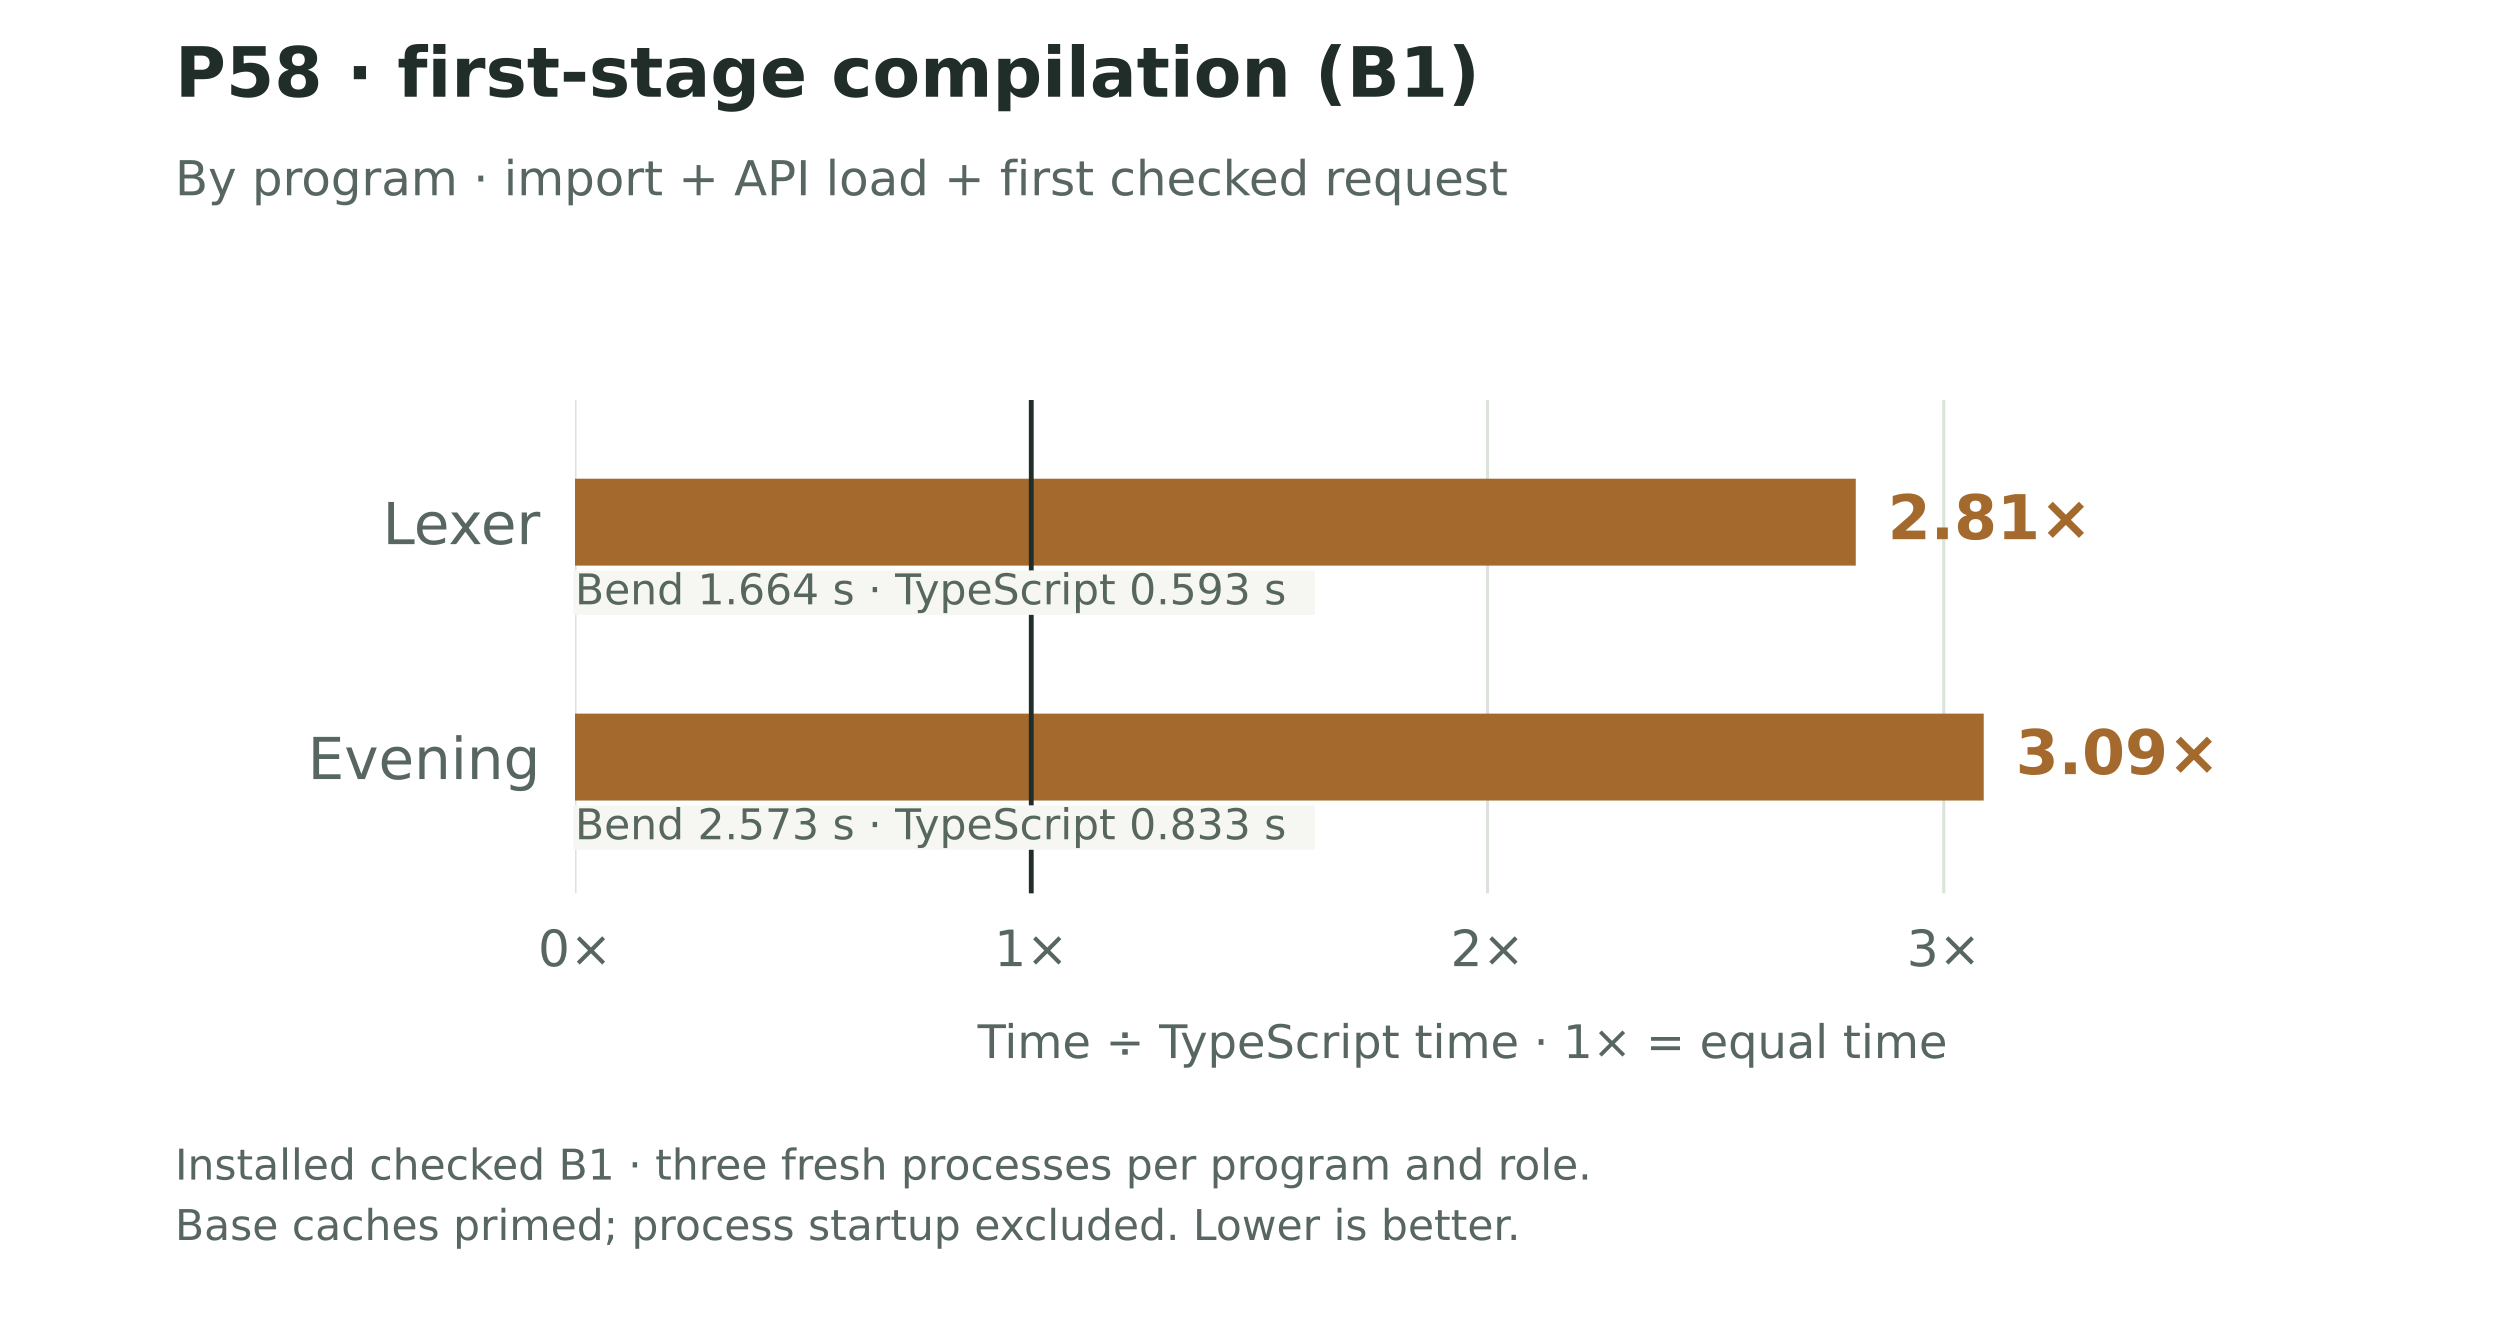
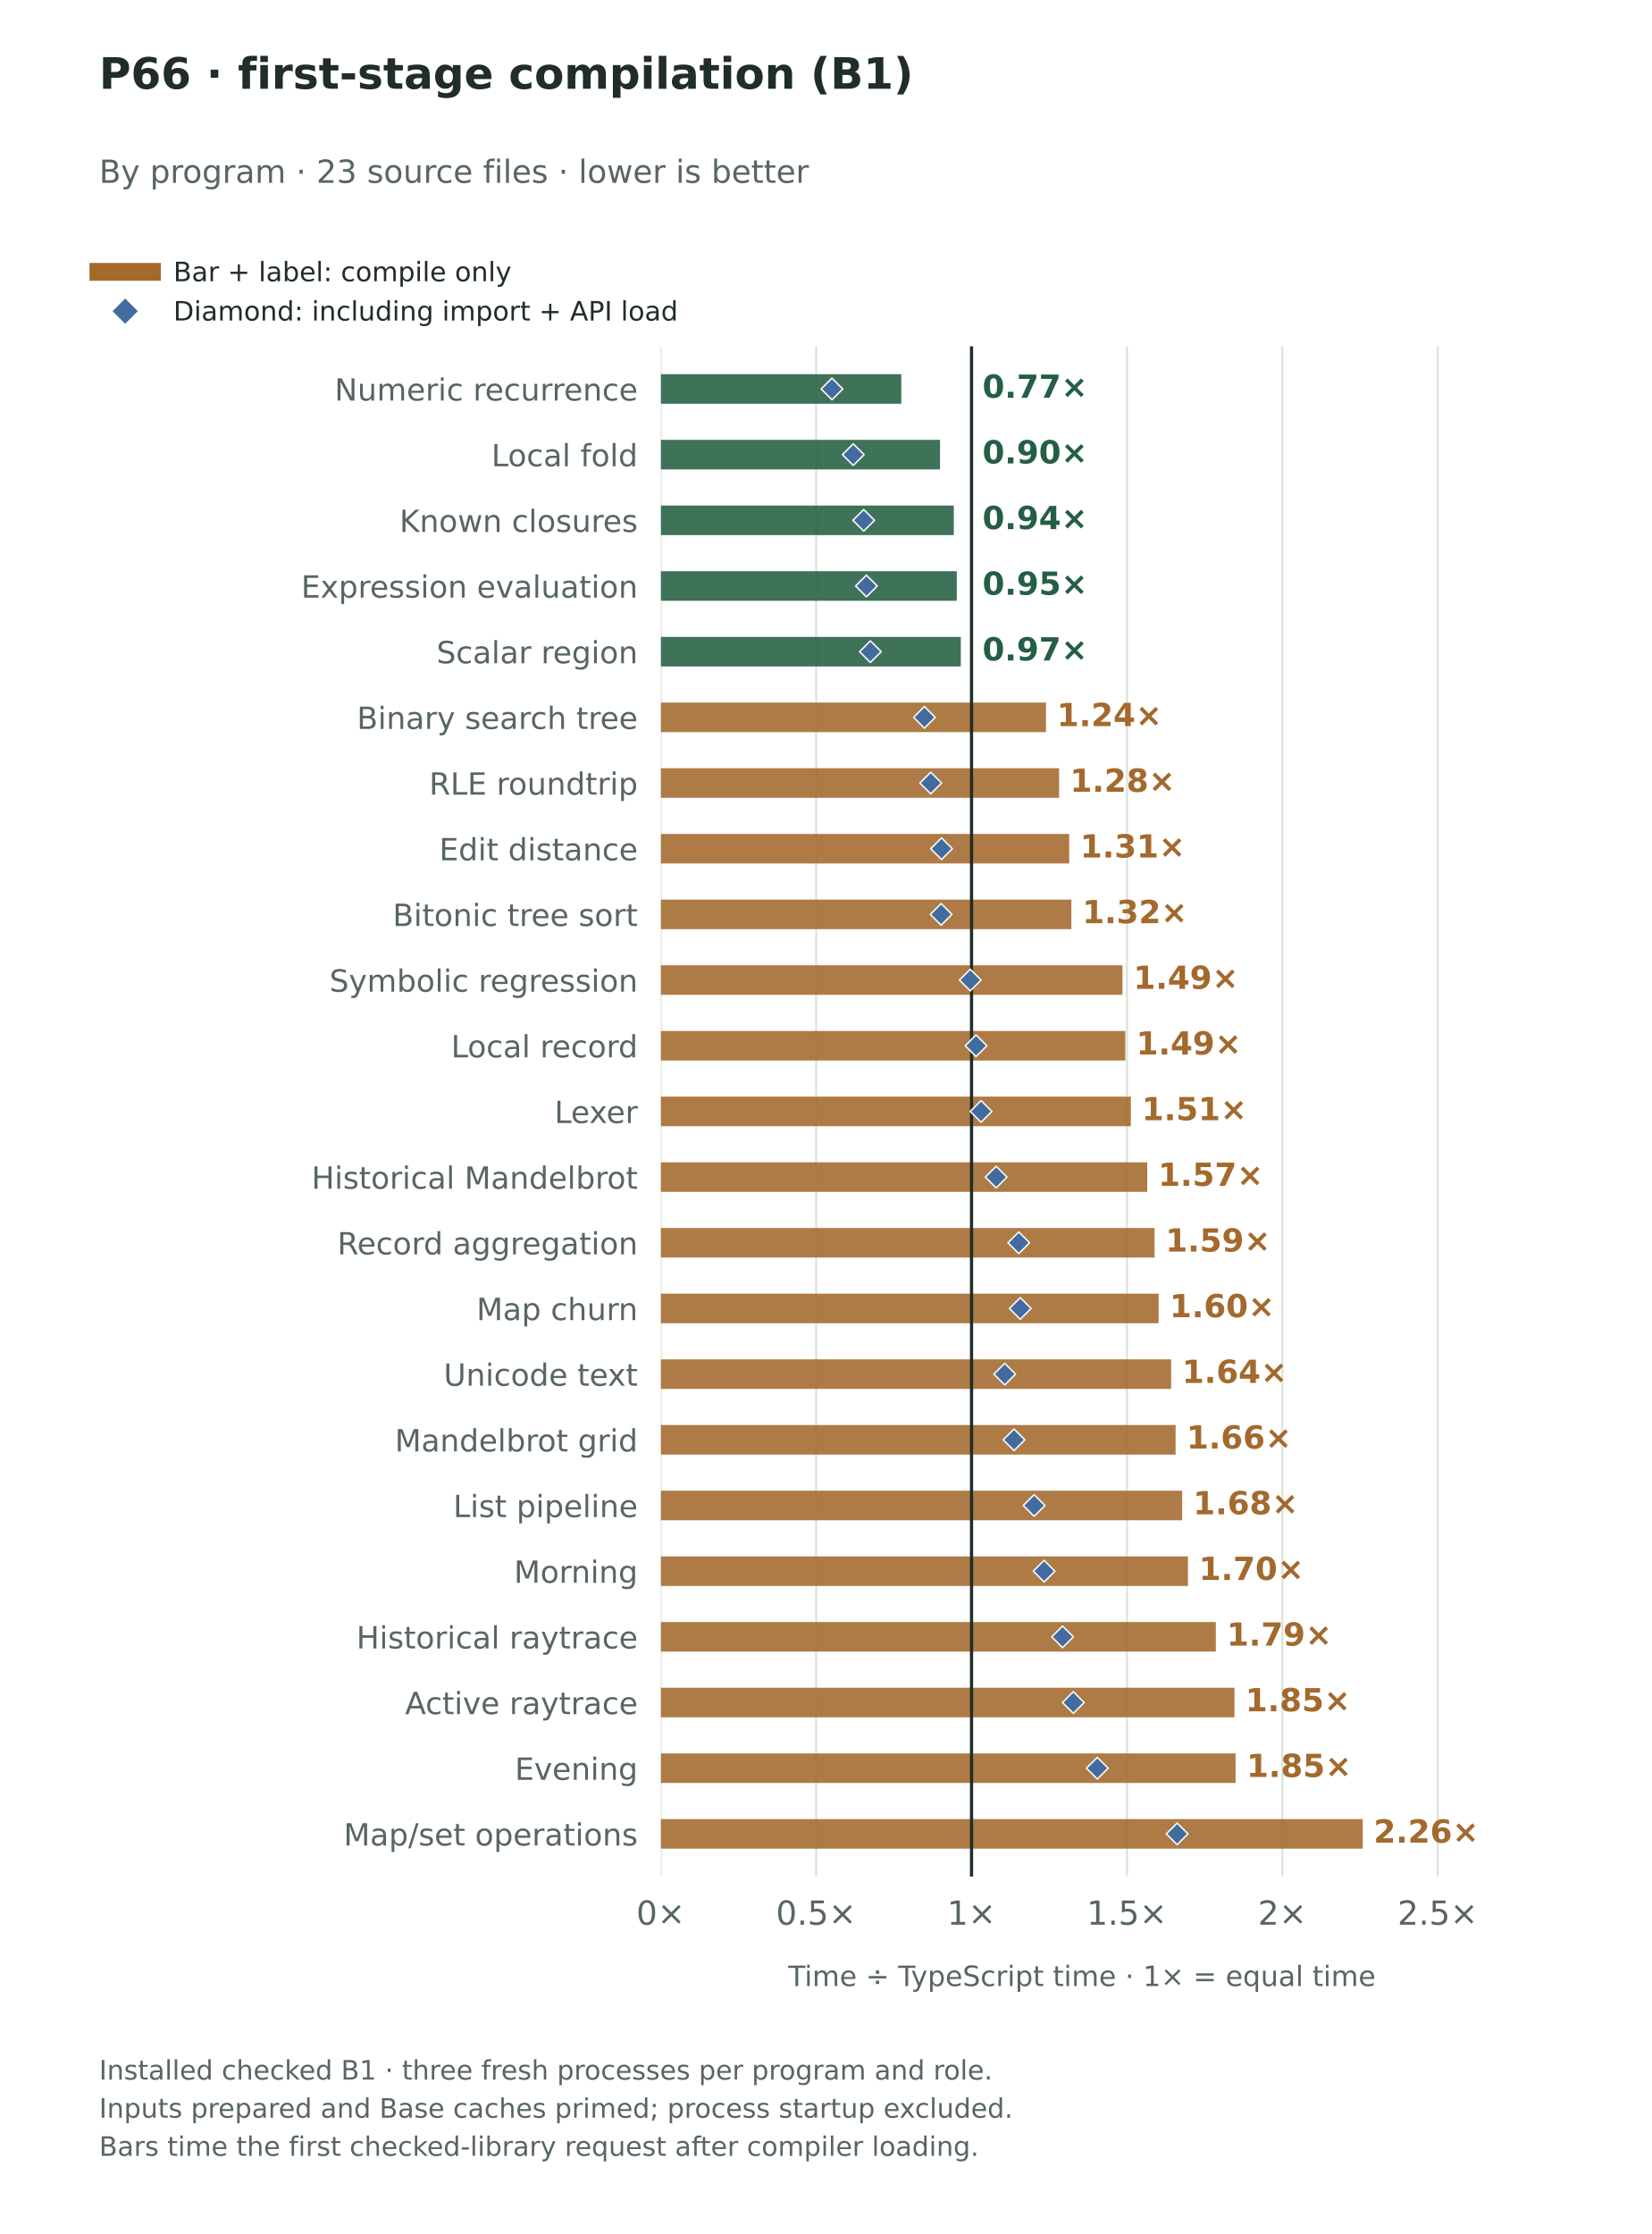
- <svg xmlns="http://www.w3.org/2000/svg" width="648pt" height="345.6pt" viewBox="0 0 648 345.6" version="1.1">
+ <svg xmlns="http://www.w3.org/2000/svg" xmlns:xlink="http://www.w3.org/1999/xlink" width="648pt" height="876.24pt" viewBox="0 0 648 876.24" version="1.1">
  <defs>
    <style type="text/css">*{stroke-linejoin: round; stroke-linecap: butt}</style>
  </defs>
  <g id="figure_1">
    <g id="patch_1">
-       <path d="M 0 345.6  L 648 345.6  L 648 0  L 0 0  L 0 345.6  z " style="fill: none" />
+       <path d="M 0 876.24  L 648 876.24  L 648 0  L 0 0  L 0 876.24  z " style="fill: none" />
    </g>
    <g id="axes_1">
      <g id="patch_2">
-         <path d="M 149.04 231.552  L 609.12 231.552  L 609.12 103.68  L 149.04 103.68  L 149.04 231.552  z " style="fill: none" />
+         <path d="M 259.2 736.042  L 589.68 736.042  L 589.68 135.817  L 259.2 135.817  L 259.2 736.042  z " style="fill: none" />
      </g>
      <g id="matplotlib.axis_1">
        <g id="xtick_1">
          <g id="line2d_1">
-             <path d="M 149.04 231.552  L 149.04 103.68  " clip-path="url(#p8b5e3e7694)" style="fill: none; stroke: #dce3da; stroke-width: 0.8; stroke-linecap: square" />
+             <path d="M 259.2 736.042  L 259.2 135.817  " clip-path="url(#p5356287017)" style="fill: none; stroke: #dce3da; stroke-width: 0.8; stroke-linecap: square" />
          </g>
          <g id="line2d_2" />
          <g id="text_1">
-             <text style="fill: #586660; font: 13px 'DejaVu Sans'; text-anchor: middle" x="149.04" y="250.43" transform="rotate(-0 149.04 250.43)">0×</text>
+             <text style="fill: #586660; font: 13px 'DejaVu Sans'; text-anchor: middle" x="259.2" y="754.92" transform="rotate(-0 259.2 754.9196)">0×</text>
          </g>
        </g>
        <g id="xtick_2">
          <g id="line2d_3">
-             <path d="M 267.302 231.552  L 267.302 103.68  " clip-path="url(#p8b5e3e7694)" style="fill: none; stroke: #dce3da; stroke-width: 0.8; stroke-linecap: square" />
+             <path d="M 320.163 736.042  L 320.163 135.817  " clip-path="url(#p5356287017)" style="fill: none; stroke: #dce3da; stroke-width: 0.8; stroke-linecap: square" />
          </g>
          <g id="line2d_4" />
          <g id="text_2">
-             <text style="fill: #586660; font: 13px 'DejaVu Sans'; text-anchor: middle" x="267.302" y="250.43" transform="rotate(-0 267.3017 250.43)">1×</text>
+             <text style="fill: #586660; font: 13px 'DejaVu Sans'; text-anchor: middle" x="320.163" y="754.92" transform="rotate(-0 320.1628 754.9196)">0.5×</text>
          </g>
        </g>
        <g id="xtick_3">
          <g id="line2d_5">
-             <path d="M 385.563 231.552  L 385.563 103.68  " clip-path="url(#p8b5e3e7694)" style="fill: none; stroke: #dce3da; stroke-width: 0.8; stroke-linecap: square" />
+             <path d="M 381.126 736.042  L 381.126 135.817  " clip-path="url(#p5356287017)" style="fill: none; stroke: #dce3da; stroke-width: 0.8; stroke-linecap: square" />
          </g>
          <g id="line2d_6" />
          <g id="text_3">
-             <text style="fill: #586660; font: 13px 'DejaVu Sans'; text-anchor: middle" x="385.563" y="250.43" transform="rotate(-0 385.5634 250.43)">2×</text>
+             <text style="fill: #586660; font: 13px 'DejaVu Sans'; text-anchor: middle" x="381.126" y="754.92" transform="rotate(-0 381.1256 754.9196)">1×</text>
          </g>
        </g>
        <g id="xtick_4">
          <g id="line2d_7">
-             <path d="M 503.825 231.552  L 503.825 103.68  " clip-path="url(#p8b5e3e7694)" style="fill: none; stroke: #dce3da; stroke-width: 0.8; stroke-linecap: square" />
+             <path d="M 442.088 736.042  L 442.088 135.817  " clip-path="url(#p5356287017)" style="fill: none; stroke: #dce3da; stroke-width: 0.8; stroke-linecap: square" />
          </g>
          <g id="line2d_8" />
          <g id="text_4">
-             <text style="fill: #586660; font: 13px 'DejaVu Sans'; text-anchor: middle" x="503.825" y="250.43" transform="rotate(-0 503.8251 250.43)">3×</text>
-           </g>
-         </g>
-         <g id="text_5">
-           <text style="fill: #586660; font: 12px 'DejaVu Sans'; text-anchor: middle" x="379.08" y="274.252" transform="rotate(-0 379.08 274.2517)">Time ÷ TypeScript time · 1× = equal time</text>
+             <text style="fill: #586660; font: 13px 'DejaVu Sans'; text-anchor: middle" x="442.088" y="754.92" transform="rotate(-0 442.0885 754.9196)">1.5×</text>
+           </g>
+         </g>
+         <g id="xtick_5">
+           <g id="line2d_9">
+             <path d="M 503.051 736.042  L 503.051 135.817  " clip-path="url(#p5356287017)" style="fill: none; stroke: #dce3da; stroke-width: 0.8; stroke-linecap: square" />
+           </g>
+           <g id="line2d_10" />
+           <g id="text_5">
+             <text style="fill: #586660; font: 13px 'DejaVu Sans'; text-anchor: middle" x="503.051" y="754.92" transform="rotate(-0 503.0513 754.9196)">2×</text>
+           </g>
+         </g>
+         <g id="xtick_6">
+           <g id="line2d_11">
+             <path d="M 564.014 736.042  L 564.014 135.817  " clip-path="url(#p5356287017)" style="fill: none; stroke: #dce3da; stroke-width: 0.8; stroke-linecap: square" />
+           </g>
+           <g id="line2d_12" />
+           <g id="text_6">
+             <text style="fill: #586660; font: 13px 'DejaVu Sans'; text-anchor: middle" x="564.014" y="754.92" transform="rotate(-0 564.0141 754.9196)">2.5×</text>
+           </g>
+         </g>
+         <g id="text_7">
+           <text style="fill: #586660; font: 11px 'DejaVu Sans'; text-anchor: middle" x="424.44" y="778.981" transform="rotate(-0 424.44 778.9814)">Time ÷ TypeScript time · 1× = equal time</text>
        </g>
      </g>
      <g id="matplotlib.axis_2">
        <g id="ytick_1">
-           <g id="line2d_9" />
-           <g id="text_6">
-             <text style="fill: #586660; font: 15px 'DejaVu Sans'; text-anchor: end" x="140.04" y="141.042" transform="rotate(-0 140.04 141.0424)">Lexer</text>
+           <g id="line2d_13" />
+           <g id="text_8">
+             <text style="fill: #586660; font: 12px 'DejaVu Sans'; text-anchor: end" x="250.2" y="157.121" transform="rotate(-0 250.2 157.1207)">Numeric recurrence</text>
          </g>
        </g>
        <g id="ytick_2">
-           <g id="line2d_10" />
-           <g id="text_7">
-             <text style="fill: #586660; font: 15px 'DejaVu Sans'; text-anchor: end" x="140.04" y="201.934" transform="rotate(-0 140.04 201.9338)">Evening</text>
+           <g id="line2d_14" />
+           <g id="text_9">
+             <text style="fill: #586660; font: 12px 'DejaVu Sans'; text-anchor: end" x="250.2" y="182.881" transform="rotate(-0 250.2 182.8814)">Local fold</text>
+           </g>
+         </g>
+         <g id="ytick_3">
+           <g id="line2d_15" />
+           <g id="text_10">
+             <text style="fill: #586660; font: 12px 'DejaVu Sans'; text-anchor: end" x="250.2" y="208.642" transform="rotate(-0 250.2 208.6421)">Known closures</text>
+           </g>
+         </g>
+         <g id="ytick_4">
+           <g id="line2d_16" />
+           <g id="text_11">
+             <text style="fill: #586660; font: 12px 'DejaVu Sans'; text-anchor: end" x="250.2" y="234.403" transform="rotate(-0 250.2 234.4028)">Expression evaluation</text>
+           </g>
+         </g>
+         <g id="ytick_5">
+           <g id="line2d_17" />
+           <g id="text_12">
+             <text style="fill: #586660; font: 12px 'DejaVu Sans'; text-anchor: end" x="250.2" y="260.164" transform="rotate(-0 250.2 260.1635)">Scalar region</text>
+           </g>
+         </g>
+         <g id="ytick_6">
+           <g id="line2d_18" />
+           <g id="text_13">
+             <text style="fill: #586660; font: 12px 'DejaVu Sans'; text-anchor: end" x="250.2" y="285.924" transform="rotate(-0 250.2 285.9242)">Binary search tree</text>
+           </g>
+         </g>
+         <g id="ytick_7">
+           <g id="line2d_19" />
+           <g id="text_14">
+             <text style="fill: #586660; font: 12px 'DejaVu Sans'; text-anchor: end" x="250.2" y="311.685" transform="rotate(-0 250.2 311.6849)">RLE roundtrip</text>
+           </g>
+         </g>
+         <g id="ytick_8">
+           <g id="line2d_20" />
+           <g id="text_15">
+             <text style="fill: #586660; font: 12px 'DejaVu Sans'; text-anchor: end" x="250.2" y="337.446" transform="rotate(-0 250.2 337.4456)">Edit distance</text>
+           </g>
+         </g>
+         <g id="ytick_9">
+           <g id="line2d_21" />
+           <g id="text_16">
+             <text style="fill: #586660; font: 12px 'DejaVu Sans'; text-anchor: end" x="250.2" y="363.206" transform="rotate(-0 250.2 363.2064)">Bitonic tree sort</text>
+           </g>
+         </g>
+         <g id="ytick_10">
+           <g id="line2d_22" />
+           <g id="text_17">
+             <text style="fill: #586660; font: 12px 'DejaVu Sans'; text-anchor: end" x="250.2" y="388.967" transform="rotate(-0 250.2 388.9671)">Symbolic regression</text>
+           </g>
+         </g>
+         <g id="ytick_11">
+           <g id="line2d_23" />
+           <g id="text_18">
+             <text style="fill: #586660; font: 12px 'DejaVu Sans'; text-anchor: end" x="250.2" y="414.728" transform="rotate(-0 250.2 414.7278)">Local record</text>
+           </g>
+         </g>
+         <g id="ytick_12">
+           <g id="line2d_24" />
+           <g id="text_19">
+             <text style="fill: #586660; font: 12px 'DejaVu Sans'; text-anchor: end" x="250.2" y="440.488" transform="rotate(-0 250.2 440.4885)">Lexer</text>
+           </g>
+         </g>
+         <g id="ytick_13">
+           <g id="line2d_25" />
+           <g id="text_20">
+             <text style="fill: #586660; font: 12px 'DejaVu Sans'; text-anchor: end" x="250.2" y="466.249" transform="rotate(-0 250.2 466.2492)">Historical Mandelbrot</text>
+           </g>
+         </g>
+         <g id="ytick_14">
+           <g id="line2d_26" />
+           <g id="text_21">
+             <text style="fill: #586660; font: 12px 'DejaVu Sans'; text-anchor: end" x="250.2" y="492.01" transform="rotate(-0 250.2 492.0099)">Record aggregation</text>
+           </g>
+         </g>
+         <g id="ytick_15">
+           <g id="line2d_27" />
+           <g id="text_22">
+             <text style="fill: #586660; font: 12px 'DejaVu Sans'; text-anchor: end" x="250.2" y="517.771" transform="rotate(-0 250.2 517.7706)">Map churn</text>
+           </g>
+         </g>
+         <g id="ytick_16">
+           <g id="line2d_28" />
+           <g id="text_23">
+             <text style="fill: #586660; font: 12px 'DejaVu Sans'; text-anchor: end" x="250.2" y="543.531" transform="rotate(-0 250.2 543.5313)">Unicode text</text>
+           </g>
+         </g>
+         <g id="ytick_17">
+           <g id="line2d_29" />
+           <g id="text_24">
+             <text style="fill: #586660; font: 12px 'DejaVu Sans'; text-anchor: end" x="250.2" y="569.292" transform="rotate(-0 250.2 569.292)">Mandelbrot grid</text>
+           </g>
+         </g>
+         <g id="ytick_18">
+           <g id="line2d_30" />
+           <g id="text_25">
+             <text style="fill: #586660; font: 12px 'DejaVu Sans'; text-anchor: end" x="250.2" y="595.053" transform="rotate(-0 250.2 595.0527)">List pipeline</text>
+           </g>
+         </g>
+         <g id="ytick_19">
+           <g id="line2d_31" />
+           <g id="text_26">
+             <text style="fill: #586660; font: 12px 'DejaVu Sans'; text-anchor: end" x="250.2" y="620.813" transform="rotate(-0 250.2 620.8134)">Morning</text>
+           </g>
+         </g>
+         <g id="ytick_20">
+           <g id="line2d_32" />
+           <g id="text_27">
+             <text style="fill: #586660; font: 12px 'DejaVu Sans'; text-anchor: end" x="250.2" y="646.574" transform="rotate(-0 250.2 646.5741)">Historical raytrace</text>
+           </g>
+         </g>
+         <g id="ytick_21">
+           <g id="line2d_33" />
+           <g id="text_28">
+             <text style="fill: #586660; font: 12px 'DejaVu Sans'; text-anchor: end" x="250.2" y="672.335" transform="rotate(-0 250.2 672.3348)">Active raytrace</text>
+           </g>
+         </g>
+         <g id="ytick_22">
+           <g id="line2d_34" />
+           <g id="text_29">
+             <text style="fill: #586660; font: 12px 'DejaVu Sans'; text-anchor: end" x="250.2" y="698.096" transform="rotate(-0 250.2 698.0955)">Evening</text>
+           </g>
+         </g>
+         <g id="ytick_23">
+           <g id="line2d_35" />
+           <g id="text_30">
+             <text style="fill: #586660; font: 12px 'DejaVu Sans'; text-anchor: end" x="250.2" y="723.856" transform="rotate(-0 250.2 723.8562)">Map/set operations</text>
          </g>
        </g>
      </g>
      <g id="patch_3">
-         <path d="M 149.04 124.079  L 481.015 124.079  L 481.015 146.608  L 149.04 146.608  z " clip-path="url(#p8b5e3e7694)" style="fill: #a3692d" />
+         <path d="M 259.2 146.765  L 353.569 146.765  L 353.569 158.358  L 259.2 158.358  z " clip-path="url(#p5356287017)" style="fill: #245f43; opacity: 0.88" />
      </g>
      <g id="patch_4">
-         <path d="M 149.04 184.97  L 514.183 184.97  L 514.183 207.5  L 149.04 207.5  z " clip-path="url(#p8b5e3e7694)" style="fill: #a3692d" />
-       </g>
-       <g id="line2d_11">
-         <path d="M 267.302 231.552  L 267.302 103.68  " clip-path="url(#p8b5e3e7694)" style="fill: none; stroke: #202d29; stroke-width: 1.25; stroke-linecap: square" />
-       </g>
-       <g id="text_8">
-         <text style="fill: #a3692d; font: 700 16px 'DejaVu Sans'; text-anchor: start" x="489.294" y="139.759" transform="rotate(-0 489.2936 139.7585)">2.81×</text>
-       </g>
-       <g id="text_9">
-         <g id="patch_5">
-           <path d="M 148.6 159.374  L 340.823 159.374  L 340.823 147.848  L 148.6 147.848  z " style="fill: #f6f7f2" />
-         </g>
-         <text style="fill: #586660; font: 11px 'DejaVu Sans'; text-anchor: start" x="149.04" y="156.646" transform="rotate(-0 149.04 156.6463)">Bend 1.664 s  ·  TypeScript 0.593 s</text>
-       </g>
-       <g id="text_10">
-         <text style="fill: #a3692d; font: 700 16px 'DejaVu Sans'; text-anchor: start" x="522.461" y="200.65" transform="rotate(-0 522.4612 200.65)">3.09×</text>
-       </g>
-       <g id="text_11">
-         <g id="patch_6">
-           <path d="M 148.6 220.265  L 340.823 220.265  L 340.823 208.739  L 148.6 208.739  z " style="fill: #f6f7f2" />
-         </g>
-         <text style="fill: #586660; font: 11px 'DejaVu Sans'; text-anchor: start" x="149.04" y="217.538" transform="rotate(-0 149.04 217.5377)">Bend 2.573 s  ·  TypeScript 0.833 s</text>
-       </g>
-     </g>
-     <g id="text_12">
-       <text style="fill: #202d29; font: 700 18px 'DejaVu Sans'; text-anchor: start" x="45.36" y="25.082" transform="rotate(-0 45.36 25.08199)">P58 · first-stage compilation (B1)</text>
-     </g>
-     <g id="text_13">
-       <text style="fill: #586660; font: 12.5px 'DejaVu Sans'; text-anchor: start" x="45.36" y="50.624" transform="rotate(-0 45.36 50.62445)">By program · import + API load + first checked request</text>
-     </g>
-     <g id="text_14">
-       <text style="fill: #586660; font: 11px 'DejaVu Sans'" transform="translate(45.36 305.7471)">Installed checked B1 · three fresh processes per program and role.</text>
-       <text style="fill: #586660; font: 11px 'DejaVu Sans'" transform="translate(45.36 321.408)">Base caches primed; process startup excluded. Lower is better.</text>
+         <path d="M 259.2 172.526  L 368.77 172.526  L 368.77 184.119  L 259.2 184.119  z " clip-path="url(#p5356287017)" style="fill: #245f43; opacity: 0.88" />
+       </g>
+       <g id="patch_5">
+         <path d="M 259.2 198.287  L 374.172 198.287  L 374.172 209.879  L 259.2 209.879  z " clip-path="url(#p5356287017)" style="fill: #245f43; opacity: 0.88" />
+       </g>
+       <g id="patch_6">
+         <path d="M 259.2 224.048  L 375.335 224.048  L 375.335 235.64  L 259.2 235.64  z " clip-path="url(#p5356287017)" style="fill: #245f43; opacity: 0.88" />
+       </g>
+       <g id="patch_7">
+         <path d="M 259.2 249.808  L 376.917 249.808  L 376.917 261.401  L 259.2 261.401  z " clip-path="url(#p5356287017)" style="fill: #245f43; opacity: 0.88" />
+       </g>
+       <g id="patch_8">
+         <path d="M 259.2 275.569  L 410.331 275.569  L 410.331 287.161  L 259.2 287.161  z " clip-path="url(#p5356287017)" style="fill: #a3692d; opacity: 0.88" />
+       </g>
+       <g id="patch_9">
+         <path d="M 259.2 301.33  L 415.48 301.33  L 415.48 312.922  L 259.2 312.922  z " clip-path="url(#p5356287017)" style="fill: #a3692d; opacity: 0.88" />
+       </g>
+       <g id="patch_10">
+         <path d="M 259.2 327.09  L 419.446 327.09  L 419.446 338.683  L 259.2 338.683  z " clip-path="url(#p5356287017)" style="fill: #a3692d; opacity: 0.88" />
+       </g>
+       <g id="patch_11">
+         <path d="M 259.2 352.851  L 420.296 352.851  L 420.296 364.443  L 259.2 364.443  z " clip-path="url(#p5356287017)" style="fill: #a3692d; opacity: 0.88" />
+       </g>
+       <g id="patch_12">
+         <path d="M 259.2 378.612  L 440.342 378.612  L 440.342 390.204  L 259.2 390.204  z " clip-path="url(#p5356287017)" style="fill: #a3692d; opacity: 0.88" />
+       </g>
+       <g id="patch_13">
+         <path d="M 259.2 404.373  L 441.447 404.373  L 441.447 415.965  L 259.2 415.965  z " clip-path="url(#p5356287017)" style="fill: #a3692d; opacity: 0.88" />
+       </g>
+       <g id="patch_14">
+         <path d="M 259.2 430.133  L 443.636 430.133  L 443.636 441.726  L 259.2 441.726  z " clip-path="url(#p5356287017)" style="fill: #a3692d; opacity: 0.88" />
+       </g>
+       <g id="patch_15">
+         <path d="M 259.2 455.894  L 450.055 455.894  L 450.055 467.486  L 259.2 467.486  z " clip-path="url(#p5356287017)" style="fill: #a3692d; opacity: 0.88" />
+       </g>
+       <g id="patch_16">
+         <path d="M 259.2 481.655  L 452.921 481.655  L 452.921 493.247  L 259.2 493.247  z " clip-path="url(#p5356287017)" style="fill: #a3692d; opacity: 0.88" />
+       </g>
+       <g id="patch_17">
+         <path d="M 259.2 507.415  L 454.524 507.415  L 454.524 519.008  L 259.2 519.008  z " clip-path="url(#p5356287017)" style="fill: #a3692d; opacity: 0.88" />
+       </g>
+       <g id="patch_18">
+         <path d="M 259.2 533.176  L 459.422 533.176  L 459.422 544.768  L 259.2 544.768  z " clip-path="url(#p5356287017)" style="fill: #a3692d; opacity: 0.88" />
+       </g>
+       <g id="patch_19">
+         <path d="M 259.2 558.937  L 461.178 558.937  L 461.178 570.529  L 259.2 570.529  z " clip-path="url(#p5356287017)" style="fill: #a3692d; opacity: 0.88" />
+       </g>
+       <g id="patch_20">
+         <path d="M 259.2 584.697  L 463.759 584.697  L 463.759 596.29  L 259.2 596.29  z " clip-path="url(#p5356287017)" style="fill: #a3692d; opacity: 0.88" />
+       </g>
+       <g id="patch_21">
+         <path d="M 259.2 610.458  L 466.022 610.458  L 466.022 622.05  L 259.2 622.05  z " clip-path="url(#p5356287017)" style="fill: #a3692d; opacity: 0.88" />
+       </g>
+       <g id="patch_22">
+         <path d="M 259.2 636.219  L 476.954 636.219  L 476.954 647.811  L 259.2 647.811  z " clip-path="url(#p5356287017)" style="fill: #a3692d; opacity: 0.88" />
+       </g>
+       <g id="patch_23">
+         <path d="M 259.2 661.98  L 484.273 661.98  L 484.273 673.572  L 259.2 673.572  z " clip-path="url(#p5356287017)" style="fill: #a3692d; opacity: 0.88" />
+       </g>
+       <g id="patch_24">
+         <path d="M 259.2 687.74  L 484.707 687.74  L 484.707 699.333  L 259.2 699.333  z " clip-path="url(#p5356287017)" style="fill: #a3692d; opacity: 0.88" />
+       </g>
+       <g id="patch_25">
+         <path d="M 259.2 713.501  L 534.6 713.501  L 534.6 725.093  L 259.2 725.093  z " clip-path="url(#p5356287017)" style="fill: #a3692d; opacity: 0.88" />
+       </g>
+       <g id="line2d_36">
+         <path d="M 381.126 736.042  L 381.126 135.817  " clip-path="url(#p5356287017)" style="fill: none; stroke: #202d29; stroke-width: 1.25; stroke-linecap: square" />
+       </g>
+       <g id="text_31">
+         <text style="fill: #245f43; font: 700 12.5px 'DejaVu Sans'; text-anchor: start" x="385.393" y="156.011" transform="rotate(-0 385.393 156.0109)">0.77×</text>
+       </g>
+       <g id="text_32">
+         <text style="fill: #245f43; font: 700 12.5px 'DejaVu Sans'; text-anchor: start" x="385.393" y="181.772" transform="rotate(-0 385.393 181.7716)">0.90×</text>
+       </g>
+       <g id="text_33">
+         <text style="fill: #245f43; font: 700 12.5px 'DejaVu Sans'; text-anchor: start" x="385.393" y="207.532" transform="rotate(-0 385.393 207.5323)">0.94×</text>
+       </g>
+       <g id="text_34">
+         <text style="fill: #245f43; font: 700 12.5px 'DejaVu Sans'; text-anchor: start" x="385.393" y="233.293" transform="rotate(-0 385.393 233.293)">0.95×</text>
+       </g>
+       <g id="text_35">
+         <text style="fill: #245f43; font: 700 12.5px 'DejaVu Sans'; text-anchor: start" x="385.393" y="259.054" transform="rotate(-0 385.393 259.0537)">0.97×</text>
+       </g>
+       <g id="text_36">
+         <text style="fill: #a3692d; font: 700 12.5px 'DejaVu Sans'; text-anchor: start" x="414.599" y="284.814" transform="rotate(-0 414.5989 284.8144)">1.24×</text>
+       </g>
+       <g id="text_37">
+         <text style="fill: #a3692d; font: 700 12.5px 'DejaVu Sans'; text-anchor: start" x="419.747" y="310.575" transform="rotate(-0 419.7475 310.5751)">1.28×</text>
+       </g>
+       <g id="text_38">
+         <text style="fill: #a3692d; font: 700 12.5px 'DejaVu Sans'; text-anchor: start" x="423.713" y="336.336" transform="rotate(-0 423.7132 336.3358)">1.31×</text>
+       </g>
+       <g id="text_39">
+         <text style="fill: #a3692d; font: 700 12.5px 'DejaVu Sans'; text-anchor: start" x="424.564" y="362.097" transform="rotate(-0 424.5636 362.0965)">1.32×</text>
+       </g>
+       <g id="text_40">
+         <text style="fill: #a3692d; font: 700 12.5px 'DejaVu Sans'; text-anchor: start" x="444.609" y="387.857" transform="rotate(-0 444.6092 387.8572)">1.49×</text>
+       </g>
+       <g id="text_41">
+         <text style="fill: #a3692d; font: 700 12.5px 'DejaVu Sans'; text-anchor: start" x="445.714" y="413.618" transform="rotate(-0 445.7142 413.6179)">1.49×</text>
+       </g>
+       <g id="text_42">
+         <text style="fill: #a3692d; font: 700 12.5px 'DejaVu Sans'; text-anchor: start" x="447.904" y="439.379" transform="rotate(-0 447.9037 439.3786)">1.51×</text>
+       </g>
+       <g id="text_43">
+         <text style="fill: #a3692d; font: 700 12.5px 'DejaVu Sans'; text-anchor: start" x="454.322" y="465.139" transform="rotate(-0 454.3224 465.1393)">1.57×</text>
+       </g>
+       <g id="text_44">
+         <text style="fill: #a3692d; font: 700 12.5px 'DejaVu Sans'; text-anchor: start" x="457.188" y="490.9" transform="rotate(-0 457.1881 490.9)">1.59×</text>
+       </g>
+       <g id="text_45">
+         <text style="fill: #a3692d; font: 700 12.5px 'DejaVu Sans'; text-anchor: start" x="458.792" y="516.661" transform="rotate(-0 458.7918 516.6607)">1.60×</text>
+       </g>
+       <g id="text_46">
+         <text style="fill: #a3692d; font: 700 12.5px 'DejaVu Sans'; text-anchor: start" x="463.689" y="542.421" transform="rotate(-0 463.6891 542.4214)">1.64×</text>
+       </g>
+       <g id="text_47">
+         <text style="fill: #a3692d; font: 700 12.5px 'DejaVu Sans'; text-anchor: start" x="465.446" y="568.182" transform="rotate(-0 465.4457 568.1821)">1.66×</text>
+       </g>
+       <g id="text_48">
+         <text style="fill: #a3692d; font: 700 12.5px 'DejaVu Sans'; text-anchor: start" x="468.027" y="593.943" transform="rotate(-0 468.0266 593.9428)">1.68×</text>
+       </g>
+       <g id="text_49">
+         <text style="fill: #a3692d; font: 700 12.5px 'DejaVu Sans'; text-anchor: start" x="470.289" y="619.704" transform="rotate(-0 470.2892 619.7035)">1.70×</text>
+       </g>
+       <g id="text_50">
+         <text style="fill: #a3692d; font: 700 12.5px 'DejaVu Sans'; text-anchor: start" x="481.221" y="645.464" transform="rotate(-0 481.2213 645.4642)">1.79×</text>
+       </g>
+       <g id="text_51">
+         <text style="fill: #a3692d; font: 700 12.5px 'DejaVu Sans'; text-anchor: start" x="488.54" y="671.225" transform="rotate(-0 488.5402 671.225)">1.85×</text>
+       </g>
+       <g id="text_52">
+         <text style="fill: #a3692d; font: 700 12.5px 'DejaVu Sans'; text-anchor: start" x="488.974" y="696.986" transform="rotate(-0 488.9745 696.9857)">1.85×</text>
+       </g>
+       <g id="text_53">
+         <text style="fill: #a3692d; font: 700 12.5px 'DejaVu Sans'; text-anchor: start" x="538.867" y="722.746" transform="rotate(-0 538.8674 722.7464)">2.26×</text>
+       </g>
+       <g id="PathCollection_1">
+         <defs>
+           <path id="ma99427a949" d="M -0 4.243  L 4.243 0  L 0 -4.243  L -4.243 -0  z " style="stroke: #f6f7f2; stroke-width: 0.6" />
+         </defs>
+         <g clip-path="url(#p5356287017)">
+           <use xlink:href="#ma99427a949" x="326.372" y="152.562" style="fill: #426ba0; stroke: #f6f7f2; stroke-width: 0.6" />
+           <use xlink:href="#ma99427a949" x="334.722" y="178.322" style="fill: #426ba0; stroke: #f6f7f2; stroke-width: 0.6" />
+           <use xlink:href="#ma99427a949" x="338.821" y="204.083" style="fill: #426ba0; stroke: #f6f7f2; stroke-width: 0.6" />
+           <use xlink:href="#ma99427a949" x="339.887" y="229.844" style="fill: #426ba0; stroke: #f6f7f2; stroke-width: 0.6" />
+           <use xlink:href="#ma99427a949" x="341.443" y="255.604" style="fill: #426ba0; stroke: #f6f7f2; stroke-width: 0.6" />
+           <use xlink:href="#ma99427a949" x="362.64" y="281.365" style="fill: #426ba0; stroke: #f6f7f2; stroke-width: 0.6" />
+           <use xlink:href="#ma99427a949" x="365.117" y="307.126" style="fill: #426ba0; stroke: #f6f7f2; stroke-width: 0.6" />
+           <use xlink:href="#ma99427a949" x="369.357" y="332.887" style="fill: #426ba0; stroke: #f6f7f2; stroke-width: 0.6" />
+           <use xlink:href="#ma99427a949" x="369.202" y="358.647" style="fill: #426ba0; stroke: #f6f7f2; stroke-width: 0.6" />
+           <use xlink:href="#ma99427a949" x="380.626" y="384.408" style="fill: #426ba0; stroke: #f6f7f2; stroke-width: 0.6" />
+           <use xlink:href="#ma99427a949" x="382.89" y="410.169" style="fill: #426ba0; stroke: #f6f7f2; stroke-width: 0.6" />
+           <use xlink:href="#ma99427a949" x="384.87" y="435.929" style="fill: #426ba0; stroke: #f6f7f2; stroke-width: 0.6" />
+           <use xlink:href="#ma99427a949" x="390.793" y="461.69" style="fill: #426ba0; stroke: #f6f7f2; stroke-width: 0.6" />
+           <use xlink:href="#ma99427a949" x="399.659" y="487.451" style="fill: #426ba0; stroke: #f6f7f2; stroke-width: 0.6" />
+           <use xlink:href="#ma99427a949" x="400.241" y="513.212" style="fill: #426ba0; stroke: #f6f7f2; stroke-width: 0.6" />
+           <use xlink:href="#ma99427a949" x="394.146" y="538.972" style="fill: #426ba0; stroke: #f6f7f2; stroke-width: 0.6" />
+           <use xlink:href="#ma99427a949" x="397.794" y="564.733" style="fill: #426ba0; stroke: #f6f7f2; stroke-width: 0.6" />
+           <use xlink:href="#ma99427a949" x="405.678" y="590.494" style="fill: #426ba0; stroke: #f6f7f2; stroke-width: 0.6" />
+           <use xlink:href="#ma99427a949" x="409.601" y="616.254" style="fill: #426ba0; stroke: #f6f7f2; stroke-width: 0.6" />
+           <use xlink:href="#ma99427a949" x="416.83" y="642.015" style="fill: #426ba0; stroke: #f6f7f2; stroke-width: 0.6" />
+           <use xlink:href="#ma99427a949" x="421.05" y="667.776" style="fill: #426ba0; stroke: #f6f7f2; stroke-width: 0.6" />
+           <use xlink:href="#ma99427a949" x="430.462" y="693.536" style="fill: #426ba0; stroke: #f6f7f2; stroke-width: 0.6" />
+           <use xlink:href="#ma99427a949" x="461.777" y="719.297" style="fill: #426ba0; stroke: #f6f7f2; stroke-width: 0.6" />
+         </g>
+       </g>
+     </g>
+     <g id="text_54">
+       <text style="fill: #202d29; font: 700 17px 'DejaVu Sans'; text-anchor: start" x="38.88" y="34.823" transform="rotate(-0 38.88 34.82334)">P66 · first-stage compilation (B1)</text>
+     </g>
+     <g id="text_55">
+       <text style="fill: #586660; font: 12.5px 'DejaVu Sans'; text-anchor: start" x="38.88" y="71.711" transform="rotate(-0 38.88 71.71109)">By program · 23 source files · lower is better</text>
+     </g>
+     <g id="text_56">
+       <text style="fill: #586660; font: 10.5px 'DejaVu Sans'" transform="translate(38.88 815.6735)">Installed checked B1 · three fresh processes per program and role.</text>
+       <text style="fill: #586660; font: 10.5px 'DejaVu Sans'" transform="translate(38.88 830.6226)">Inputs prepared and Base caches primed; process startup excluded.</text>
+       <text style="fill: #586660; font: 10.5px 'DejaVu Sans'" transform="translate(38.88 845.5716)">Bars time the first checked-library request after compiler loading.</text>
+     </g>
+     <g id="legend_1">
+       <g id="line2d_37">
+         <path d="M 38.61 106.635  L 49.11 106.635  L 59.61 106.635  " style="fill: none; stroke: #a3692d; stroke-width: 7; stroke-linecap: square" />
+       </g>
+       <g id="text_57">
+         <text style="fill: #202d29; font: 10.5px 'DejaVu Sans'; text-anchor: start" x="68.01" y="110.31" transform="rotate(-0 68.01 110.3098)">Bar + label: compile only</text>
+       </g>
+       <g id="line2d_38">
+         <defs>
+           <path id="m0b1ea7dc87" d="M -0 4.243  L 4.243 0  L 0 -4.243  L -4.243 -0  z " style="stroke: #426ba0; stroke-linejoin: miter" />
+         </defs>
+         <g>
+           <use xlink:href="#m0b1ea7dc87" x="49.11" y="122.047" style="fill: #426ba0; stroke: #426ba0; stroke-linejoin: miter" />
+         </g>
+       </g>
+       <g id="text_58">
+         <text style="fill: #202d29; font: 10.5px 'DejaVu Sans'; text-anchor: start" x="68.01" y="125.722" transform="rotate(-0 68.01 125.7218)">Diamond: including import + API load</text>
+       </g>
    </g>
  </g>
  <defs>
-     <clipPath id="p8b5e3e7694">
-       <rect x="149.04" y="103.68" width="460.08" height="127.872" />
+     <clipPath id="p5356287017">
+       <rect x="259.2" y="135.817" width="330.48" height="600.224" />
    </clipPath>
  </defs>
</svg>
